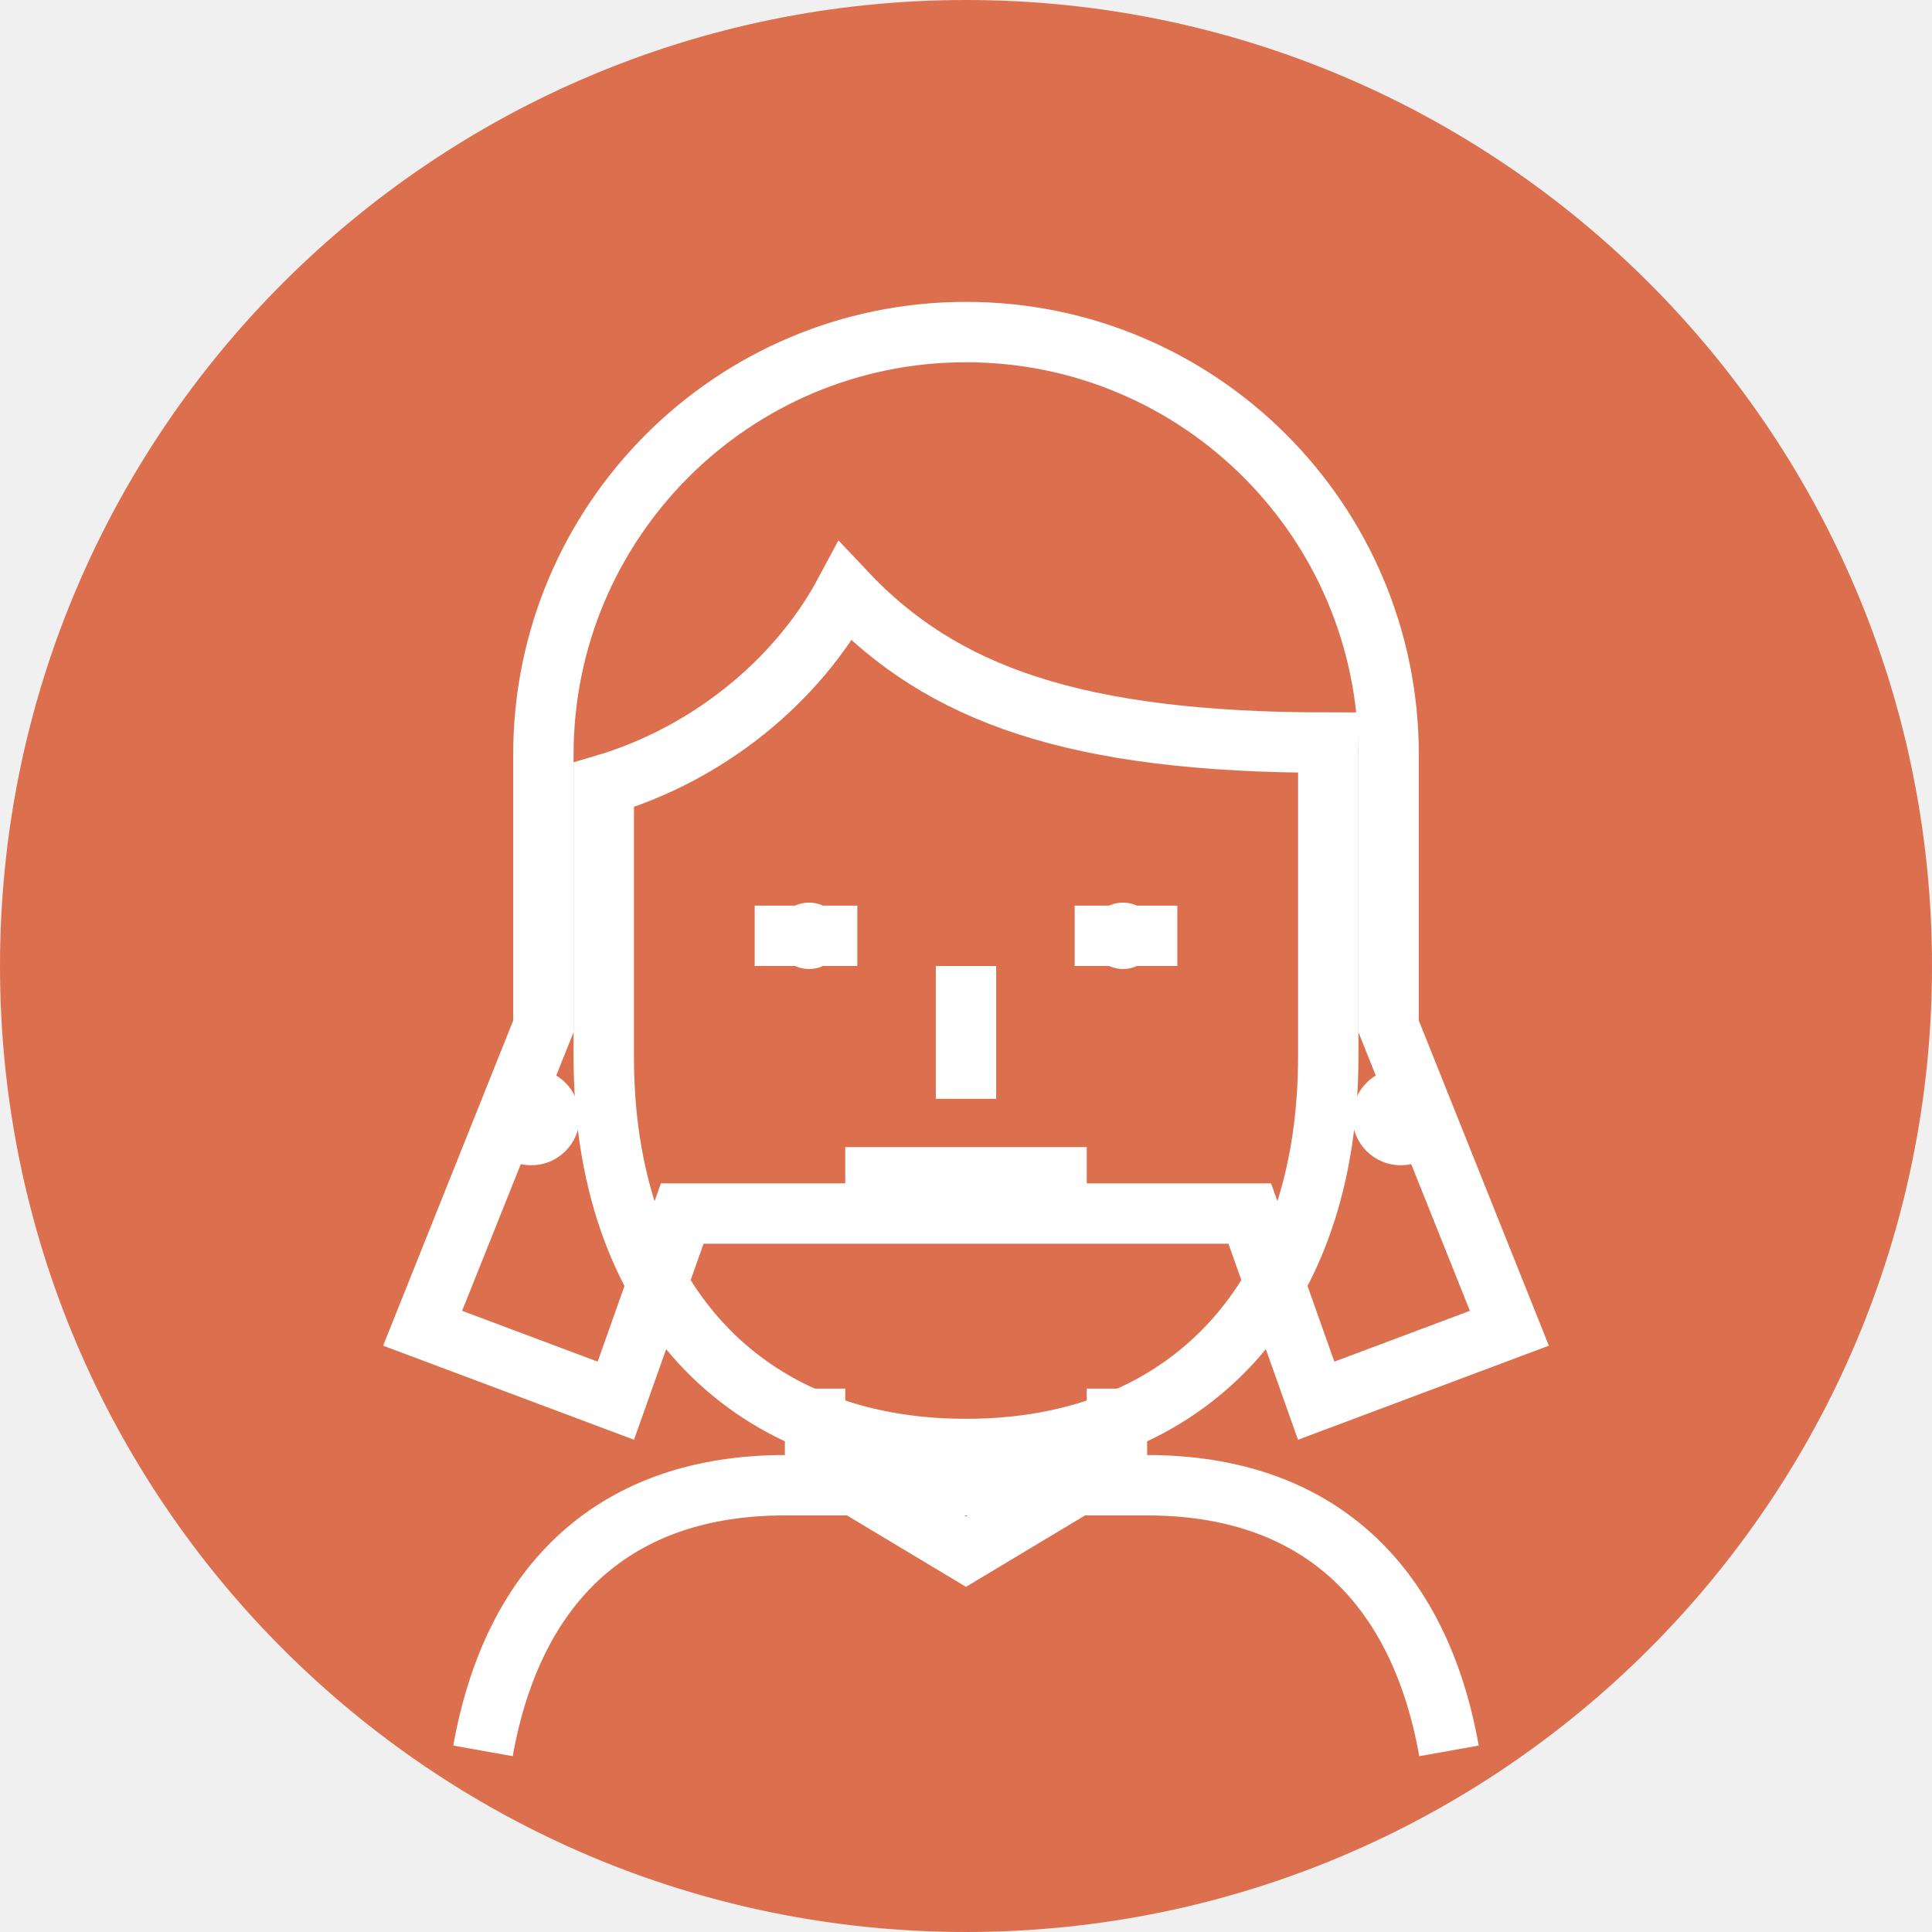
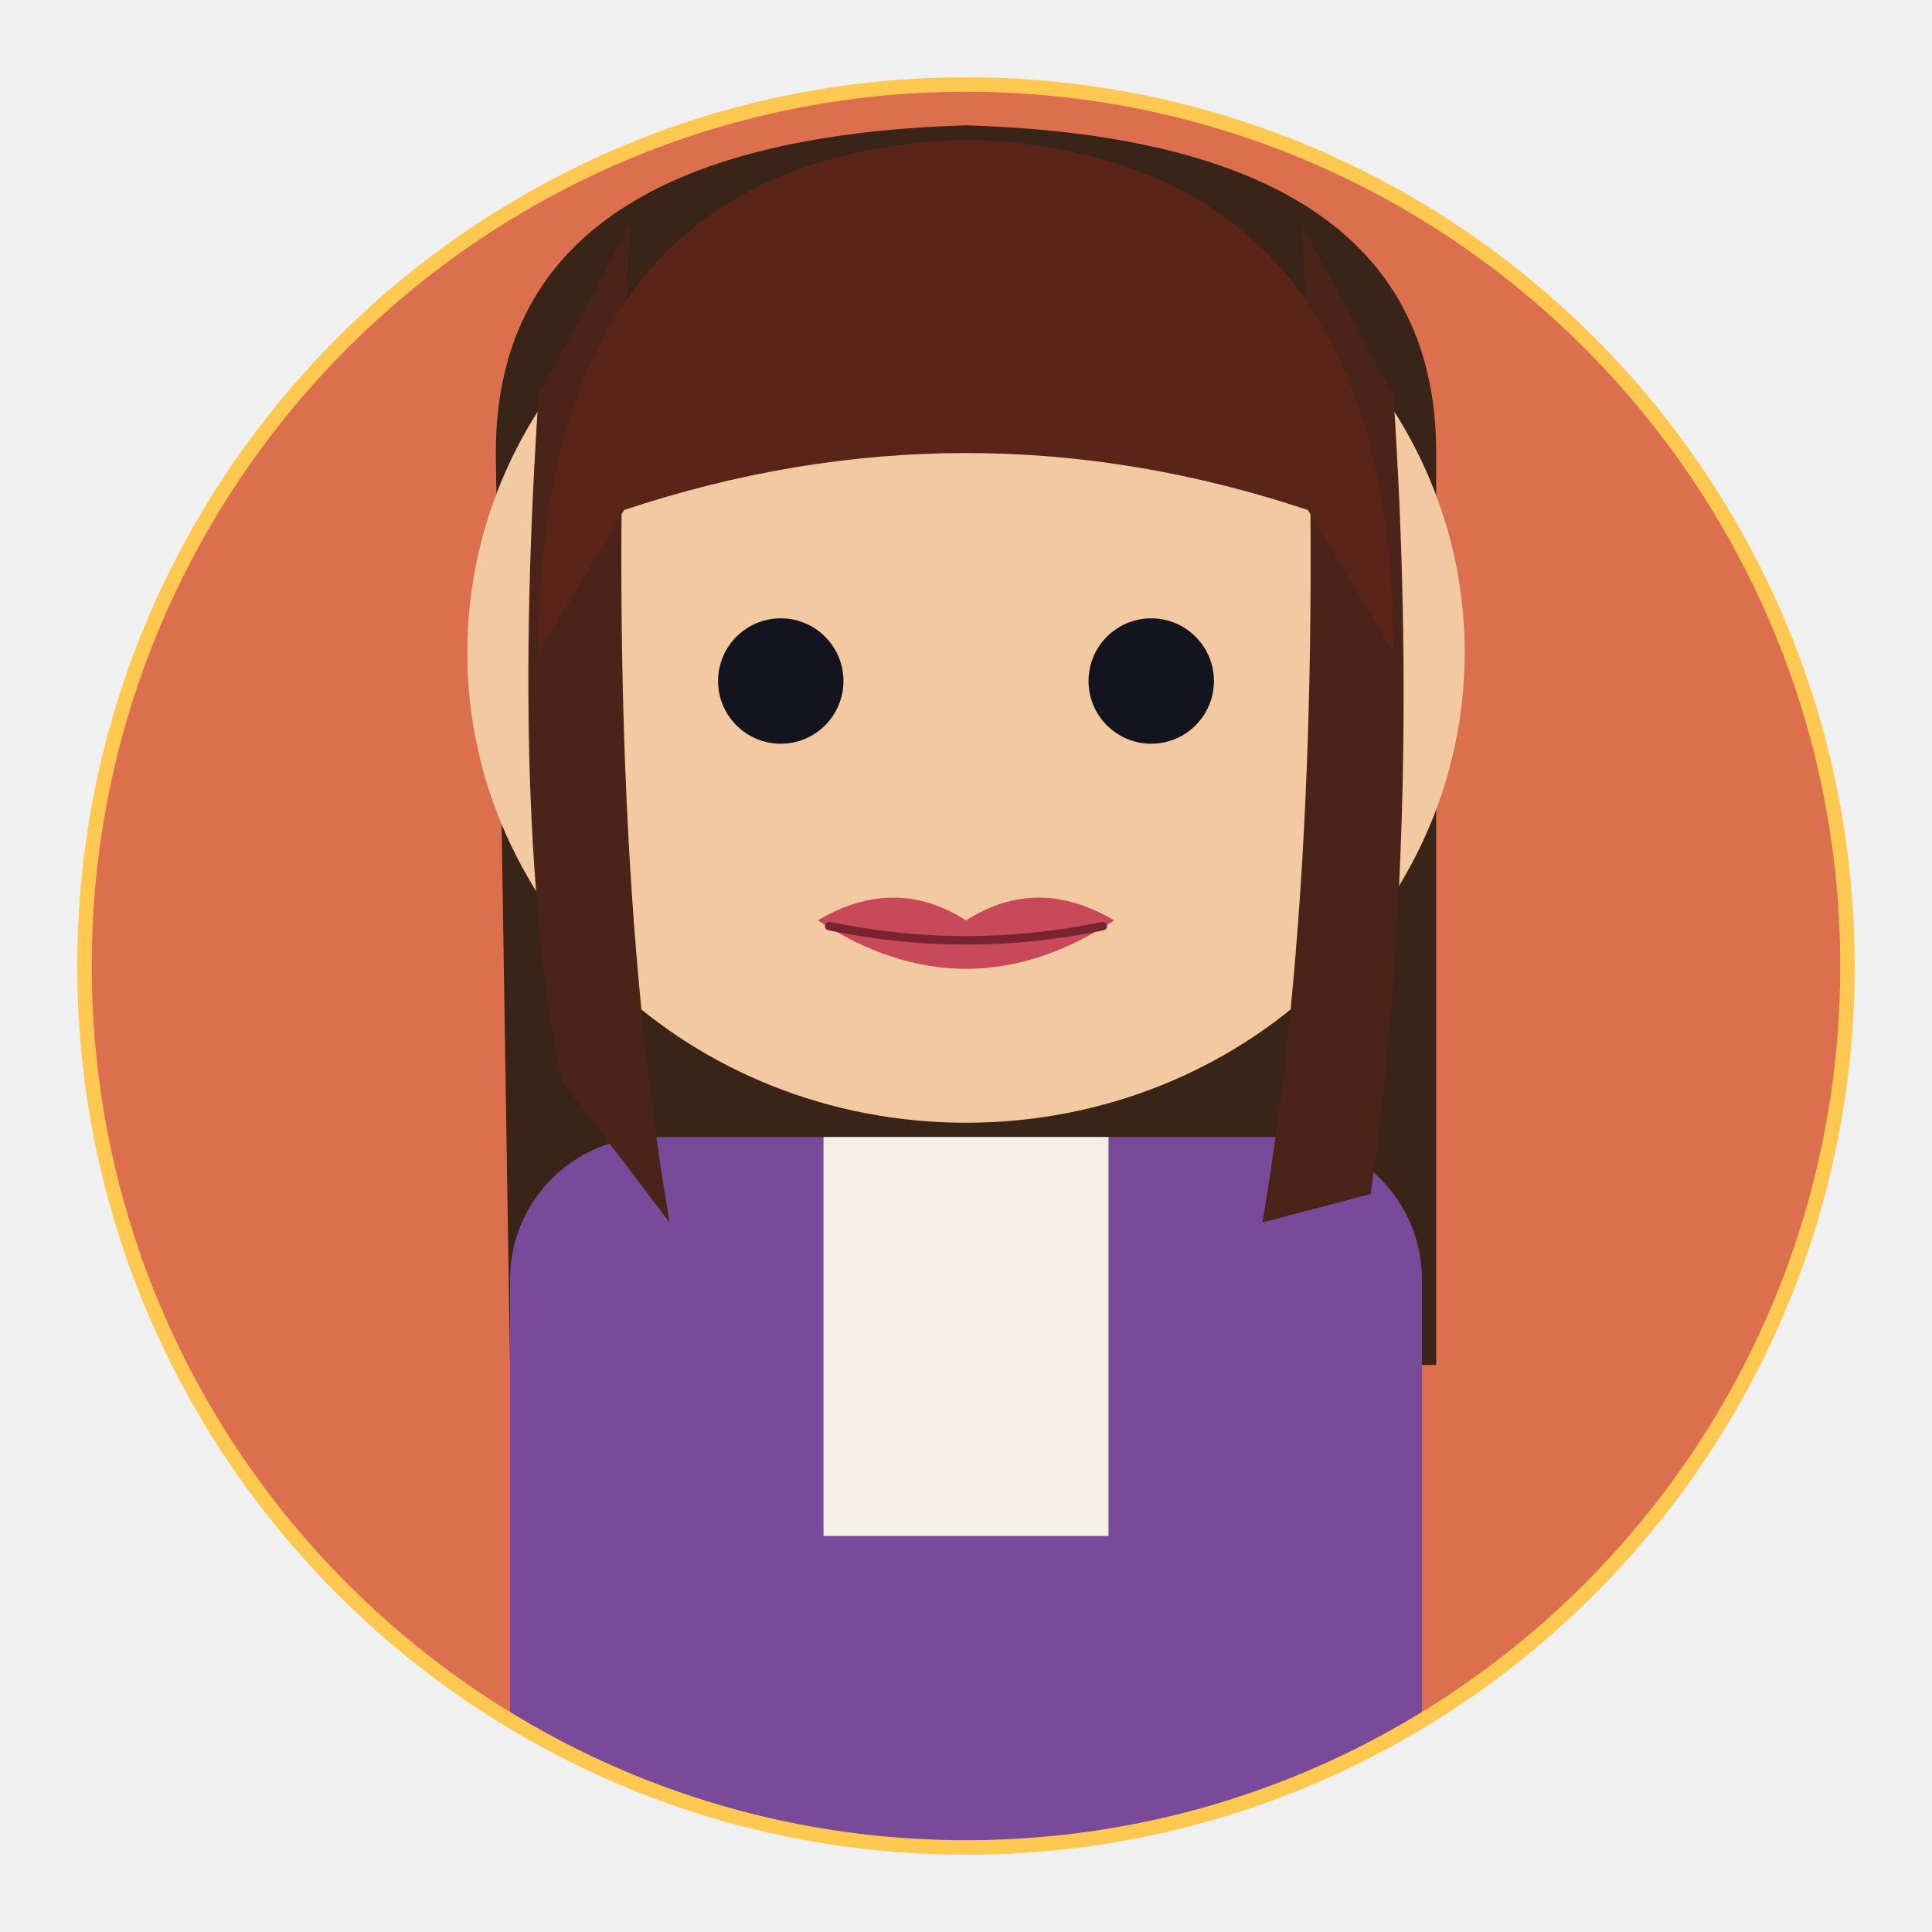
- <svg xmlns="http://www.w3.org/2000/svg" viewBox="0 0 32 32">
-   <circle cx="16" cy="16" r="16" fill="#dc704e" />
-   <path d="M9 17v-4.5a7 7 0 0 1 14 0V17l2 5-3.2 1.2-1.1-3.1H11.3l-1.1 3.1L7 22l2-5Z" fill="none" stroke="white" strokeWidth="1.5" strokeLinejoin="round" />
-   <path d="M10 13c1.7-.5 3.2-1.7 4-3.2 1.6 1.7 3.8 2.5 8 2.5v5.2c0 4-2.3 6.5-6 6.5s-6-2.5-6-6.5V13Z" fill="none" stroke="white" strokeWidth="1.5" strokeLinejoin="round" />
-   <path d="M12.5 15.5h1.7m3.6 0h1.7" stroke="white" strokeWidth="1.5" strokeLinecap="round" />
-   <circle cx="13.4" cy="15.5" r=".55" fill="white" />
-   <circle cx="18.6" cy="15.5" r=".55" fill="white" />
-   <path d="M16 16v2.2m-2 1.3h4" fill="none" stroke="white" strokeWidth="1.2" strokeLinecap="round" />
-   <circle cx="8.8" cy="18.5" r=".8" fill="white" />
-   <circle cx="23.2" cy="18.5" r=".8" fill="white" />
-   <path d="M13.5 23v1.2l2.5 1.5 2.5-1.5V23M8 29c.5-2.8 2.2-4.4 5-4.4h6c2.8 0 4.5 1.6 5 4.4" fill="none" stroke="white" strokeWidth="1.5" strokeLinejoin="round" strokeLinecap="round" />
+ <svg xmlns="http://www.w3.org/2000/svg" viewBox="0 0 800 800">
+   <defs>
+     <clipPath id="clipCircle">
+       <circle cx="400" cy="400" r="362" />
+     </clipPath>
+   </defs>
+   <circle cx="400" cy="400" r="365" fill="#dc704e" />
+   <g clip-path="url(#clipCircle)">
+     <g transform="translate(400 400) scale(1.18) translate(-400 -400)">
+       <path d="M 235 220 Q 235 110 400 105 Q 565 110 565 220 L 565 540 L 240 540 Z" fill="#3A2418" />
+       <rect x="240" y="460" width="320" height="300" rx="50" fill="#7A4A9A" />
+       <rect x="350" y="460" width="100" height="140" fill="#F5F0E6" />
+       <ellipse cx="400" cy="290" rx="175" ry="165" fill="#F2C9A0" />
+       <path d="M 250 200 Q 240 350 258 440 L 296 490 Q 272 350 282 140 Z" fill="#4A2418" />
+       <path d="M 550 200 Q 560 350 542 480 L 504 490 Q 528 350 518 140 Z" fill="#4A2418" />
+       <path d="M 250 290 Q 250 115 400 110 Q 550 115 550 290 L 520 240 Q 400 200 280 240 Z" fill="#5A2418" />
+       <circle cx="335" cy="300" r="22" fill="#14141E" />
+       <circle cx="465" cy="300" r="22" fill="#14141E" />
+       <path d="M 348 384 Q 375 368 400 384 Q 425 368 452 384 Q 400 418 348 384 Z" fill="#C84A5A" />
+       <path d="M 352 386 Q 400 396 448 386" fill="none" stroke="#7A2432" stroke-width="3" stroke-linecap="round" />
+     </g>
+   </g>
+   <circle cx="400" cy="400" r="365" fill="none" stroke="#FFC850" stroke-width="6" />
</svg>
